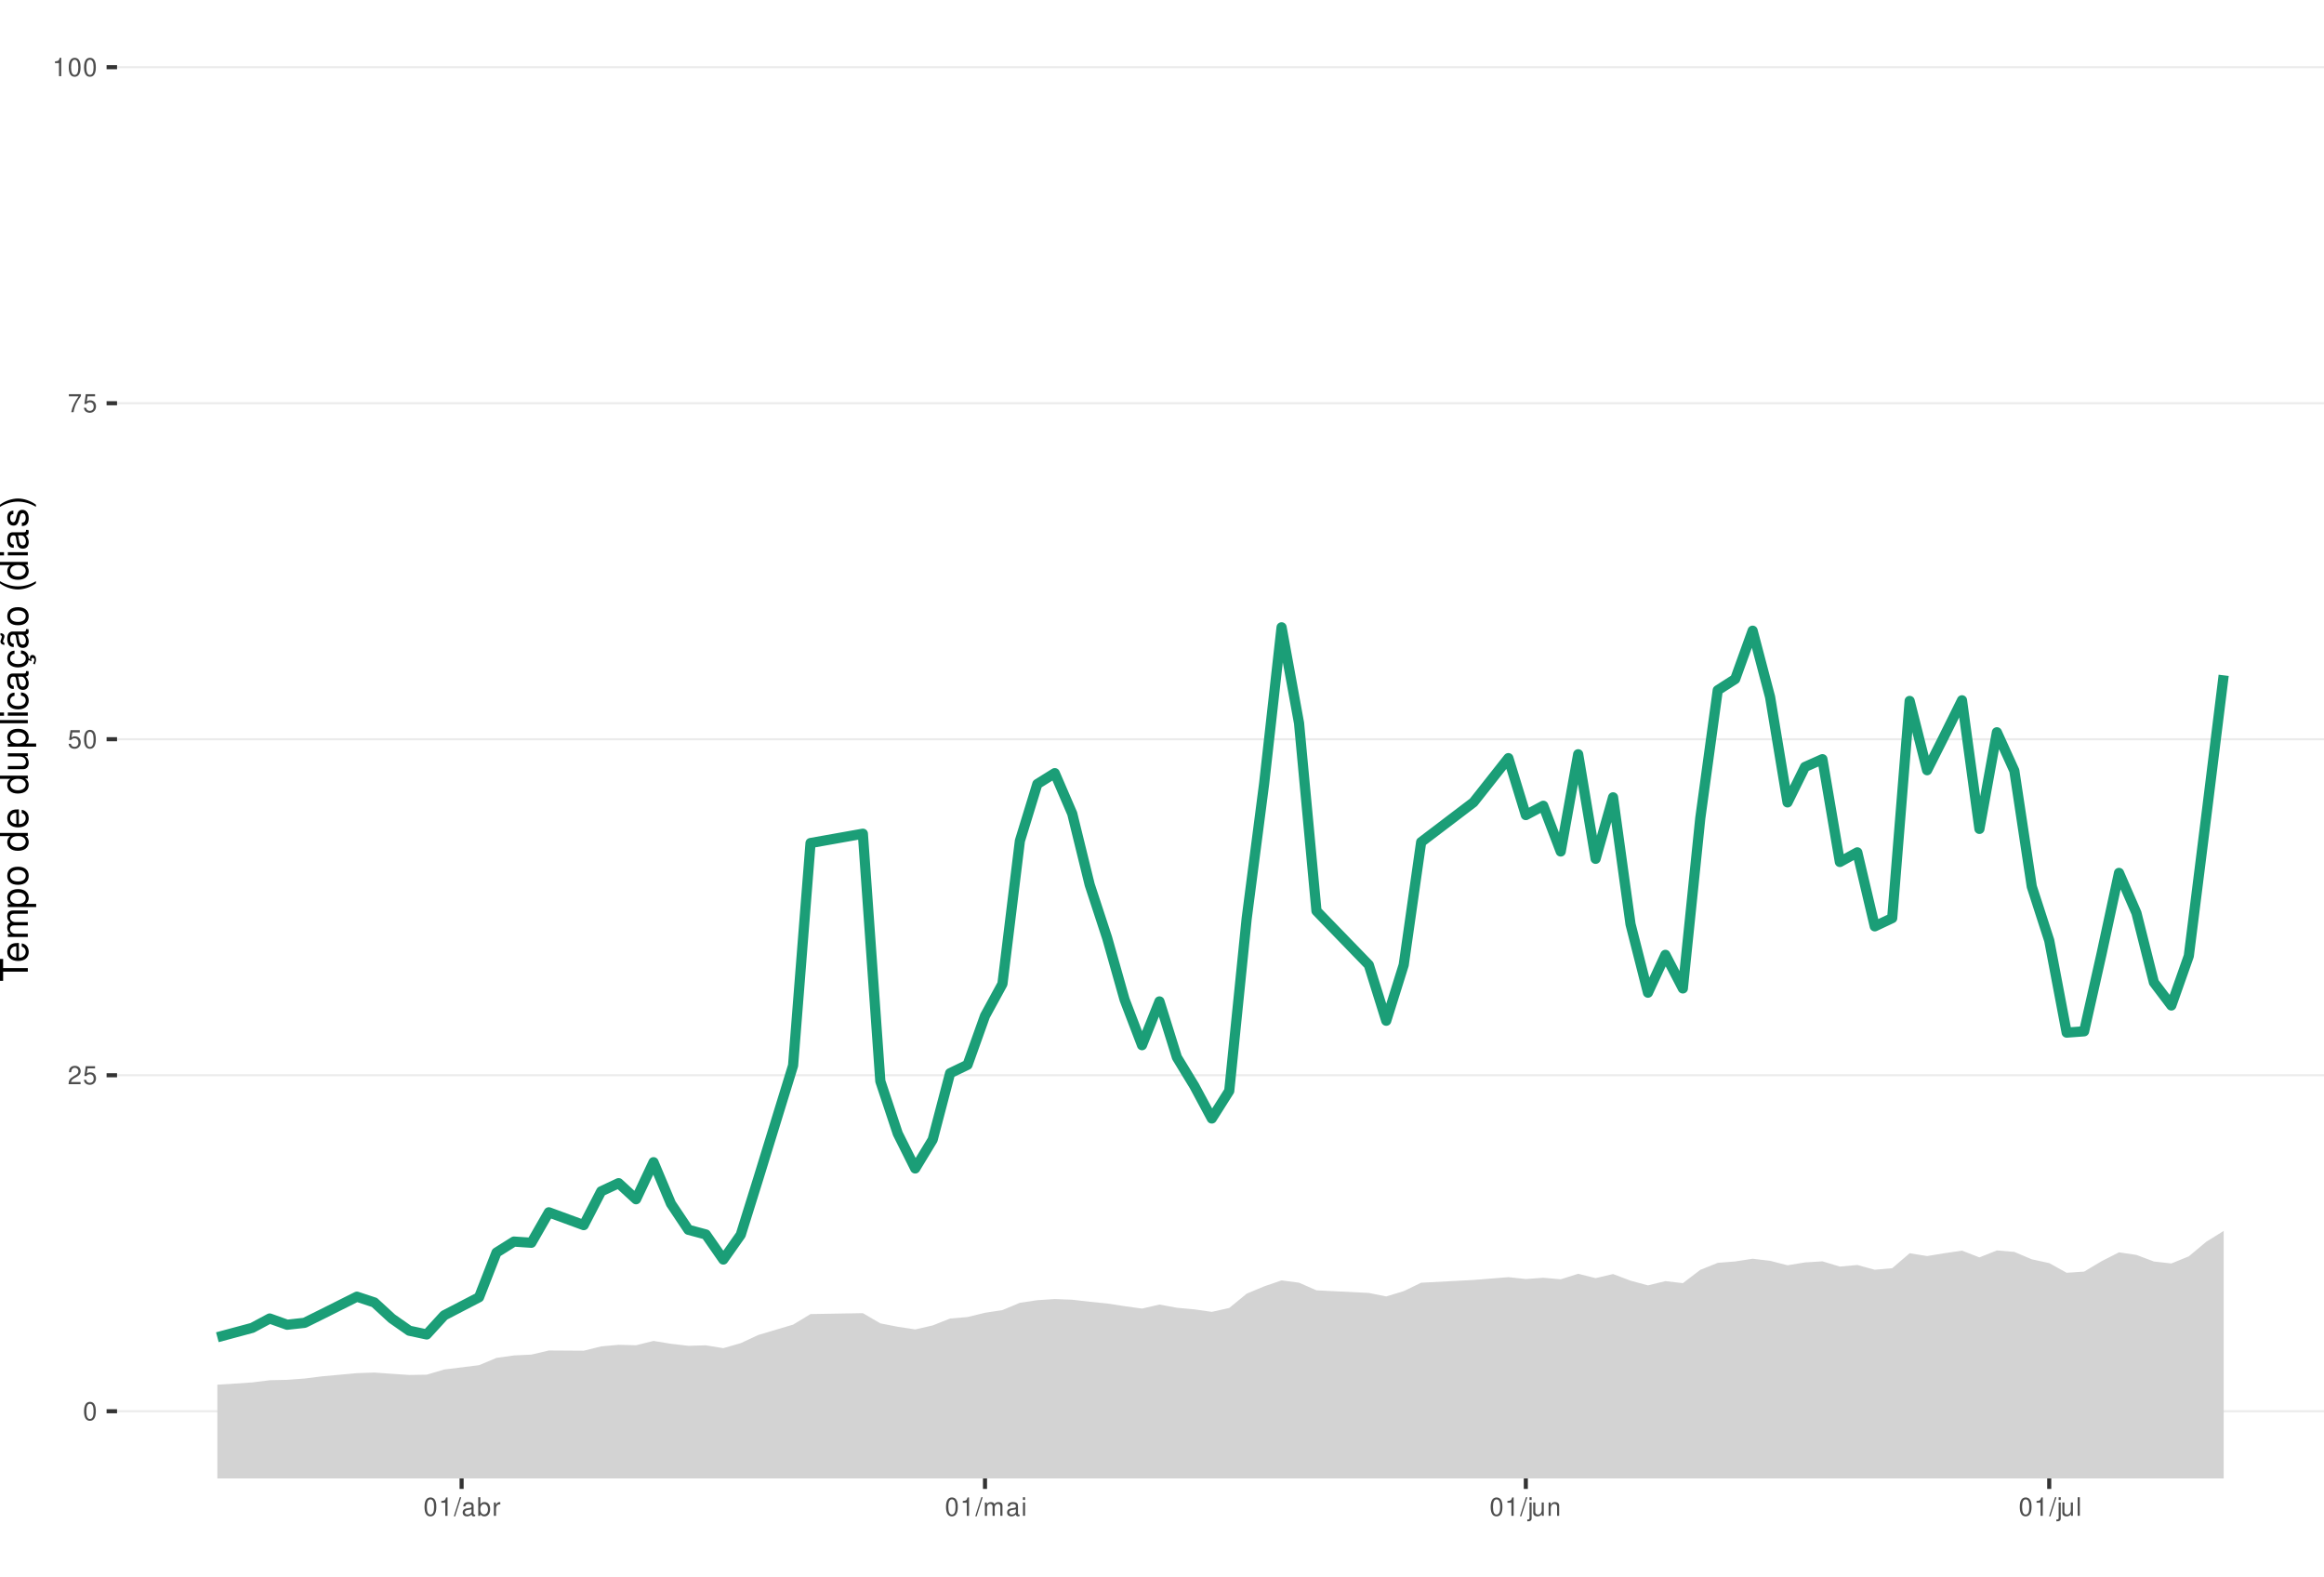
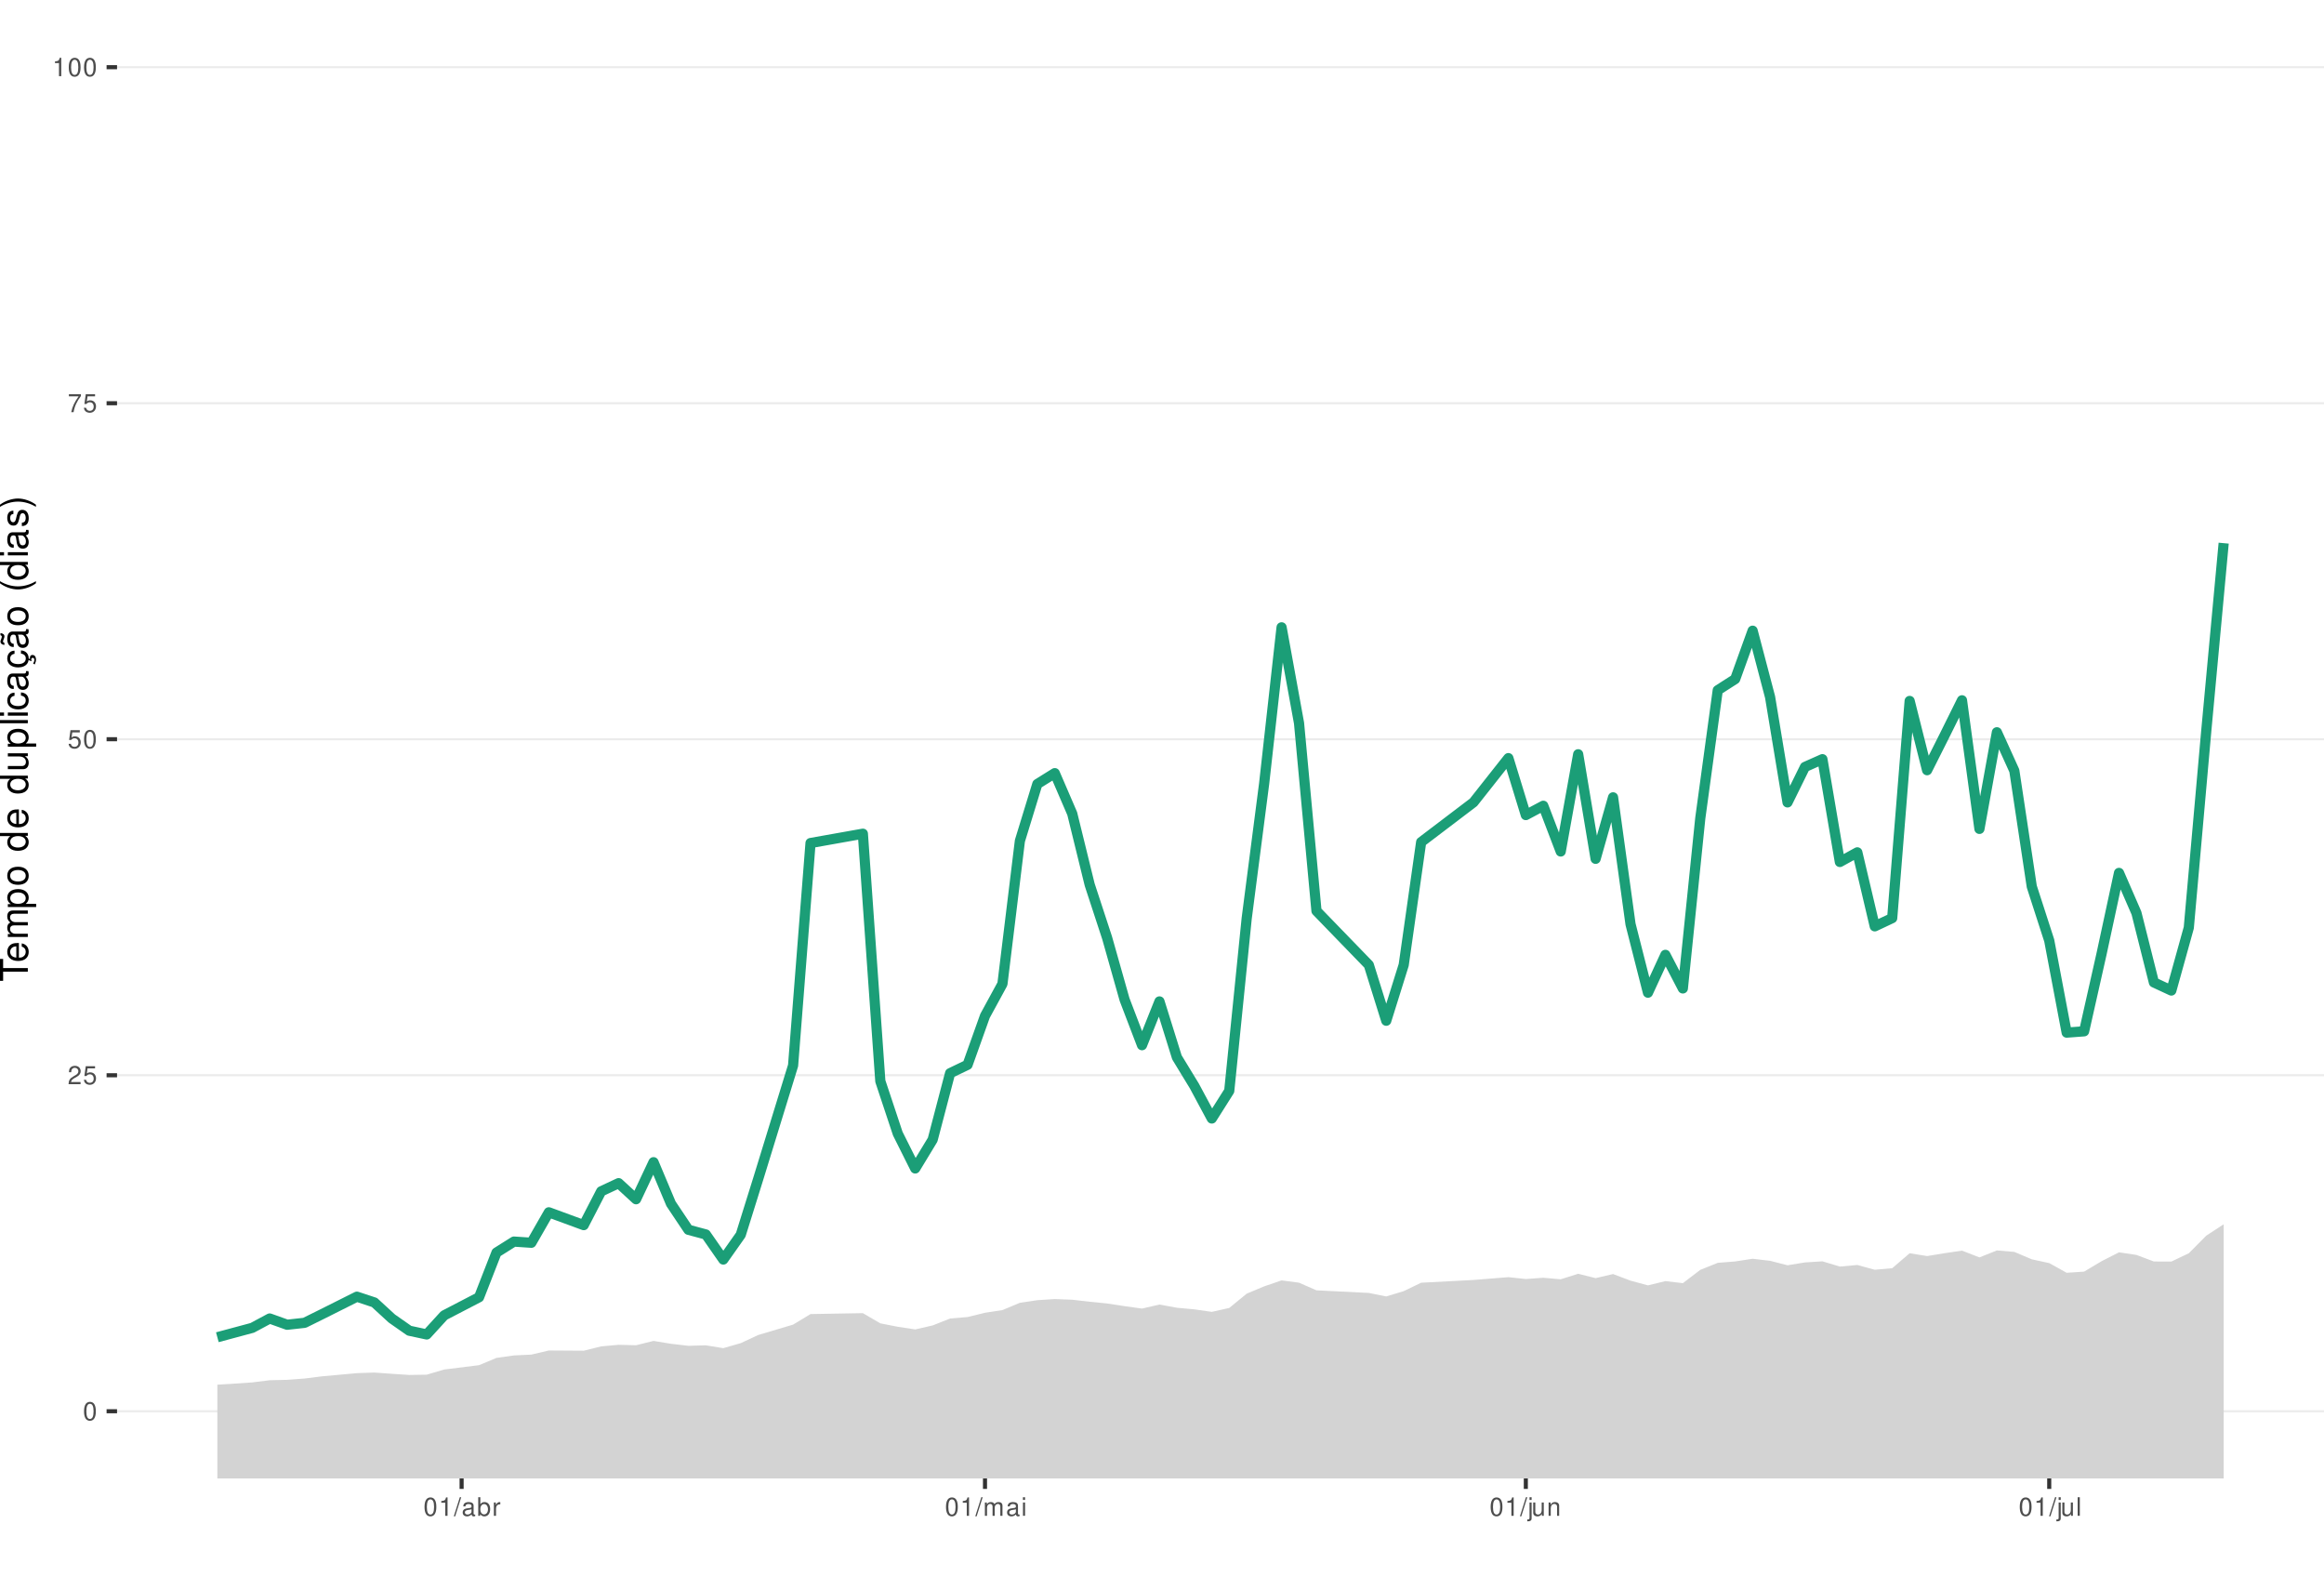
<svg xmlns="http://www.w3.org/2000/svg" xmlns:xlink="http://www.w3.org/1999/xlink" width="609pt" height="413pt" viewBox="0 0 609 413" version="1.1">
  <defs>
    <g>
      <symbol overflow="visible" id="glyph0-0">
        <path style="stroke:none;" d="" />
      </symbol>
      <symbol overflow="visible" id="glyph0-1">
        <path style="stroke:none;" d="M 1.828 -4.812 C 1.391 -4.812 0.984 -4.609 0.75 -4.281 C 0.438 -3.859 0.281 -3.219 0.281 -2.328 C 0.281 -0.703 0.812 0.156 1.828 0.156 C 2.828 0.156 3.375 -0.703 3.375 -2.297 C 3.375 -3.219 3.234 -3.844 2.922 -4.281 C 2.672 -4.625 2.281 -4.812 1.828 -4.812 Z M 1.828 -4.297 C 2.469 -4.297 2.781 -3.641 2.781 -2.344 C 2.781 -0.969 2.469 -0.328 1.812 -0.328 C 1.203 -0.328 0.891 -1 0.891 -2.328 C 0.891 -3.641 1.203 -4.297 1.828 -4.297 Z M 1.828 -4.297 " />
      </symbol>
      <symbol overflow="visible" id="glyph0-2">
        <path style="stroke:none;" d="M 3.375 -0.578 L 0.891 -0.578 C 0.938 -0.984 1.156 -1.234 1.734 -1.578 L 2.406 -1.953 C 3.062 -2.328 3.406 -2.812 3.406 -3.406 C 3.406 -3.812 3.234 -4.188 2.969 -4.438 C 2.688 -4.688 2.344 -4.812 1.891 -4.812 C 1.297 -4.812 0.844 -4.594 0.578 -4.188 C 0.422 -3.938 0.344 -3.641 0.328 -3.141 L 0.922 -3.141 C 0.938 -3.469 0.984 -3.672 1.062 -3.828 C 1.219 -4.125 1.516 -4.297 1.875 -4.297 C 2.406 -4.297 2.797 -3.906 2.797 -3.391 C 2.797 -3.016 2.578 -2.672 2.156 -2.438 L 1.547 -2.078 C 0.562 -1.516 0.281 -1.062 0.219 0 L 3.375 0 Z M 3.375 -0.578 " />
      </symbol>
      <symbol overflow="visible" id="glyph0-3">
        <path style="stroke:none;" d="M 3.172 -4.719 L 0.734 -4.719 L 0.375 -2.156 L 0.922 -2.156 C 1.188 -2.469 1.422 -2.594 1.797 -2.594 C 2.422 -2.594 2.812 -2.156 2.812 -1.453 C 2.812 -0.781 2.422 -0.359 1.781 -0.359 C 1.266 -0.359 0.953 -0.625 0.812 -1.156 L 0.234 -1.156 C 0.312 -0.766 0.375 -0.578 0.516 -0.406 C 0.781 -0.047 1.266 0.156 1.797 0.156 C 2.75 0.156 3.422 -0.547 3.422 -1.531 C 3.422 -2.469 2.797 -3.109 1.891 -3.109 C 1.562 -3.109 1.297 -3.016 1.016 -2.828 L 1.203 -4.141 L 3.172 -4.141 Z M 3.172 -4.719 " />
      </symbol>
      <symbol overflow="visible" id="glyph0-4">
        <path style="stroke:none;" d="M 3.469 -4.719 L 0.312 -4.719 L 0.312 -4.141 L 2.859 -4.141 C 1.734 -2.531 1.266 -1.547 0.922 0 L 1.547 0 C 1.797 -1.516 2.391 -2.812 3.469 -4.234 Z M 3.469 -4.719 " />
      </symbol>
      <symbol overflow="visible" id="glyph0-5">
        <path style="stroke:none;" d="M 1.719 -3.422 L 1.719 0 L 2.312 0 L 2.312 -4.812 L 1.922 -4.812 C 1.719 -4.078 1.578 -3.969 0.672 -3.859 L 0.672 -3.422 Z M 1.719 -3.422 " />
      </symbol>
      <symbol overflow="visible" id="glyph0-6">
        <path style="stroke:none;" d="M 1.531 -4.859 L -0.047 0.141 L 0.312 0.141 L 1.891 -4.859 Z M 1.531 -4.859 " />
      </symbol>
      <symbol overflow="visible" id="glyph0-7">
        <path style="stroke:none;" d="M 3.562 -0.328 C 3.5 -0.312 3.469 -0.312 3.438 -0.312 C 3.25 -0.312 3.141 -0.406 3.141 -0.578 L 3.141 -2.641 C 3.141 -3.25 2.688 -3.594 1.828 -3.594 C 1.312 -3.594 0.906 -3.438 0.672 -3.188 C 0.516 -3 0.453 -2.797 0.438 -2.453 L 0.984 -2.453 C 1.031 -2.875 1.297 -3.078 1.812 -3.078 C 2.312 -3.078 2.594 -2.891 2.594 -2.562 L 2.594 -2.406 C 2.578 -2.172 2.469 -2.078 2.016 -2.031 C 1.219 -1.922 1.109 -1.891 0.891 -1.812 C 0.484 -1.641 0.281 -1.328 0.281 -0.875 C 0.281 -0.25 0.719 0.156 1.422 0.156 C 1.859 0.156 2.219 0 2.609 -0.359 C 2.656 0 2.828 0.156 3.188 0.156 C 3.297 0.156 3.375 0.141 3.562 0.094 Z M 2.594 -1.094 C 2.594 -0.906 2.531 -0.797 2.375 -0.641 C 2.141 -0.438 1.875 -0.328 1.547 -0.328 C 1.109 -0.328 0.859 -0.547 0.859 -0.891 C 0.859 -1.266 1.094 -1.438 1.703 -1.531 C 2.297 -1.609 2.406 -1.641 2.594 -1.719 Z M 2.594 -1.094 " />
      </symbol>
      <symbol overflow="visible" id="glyph0-8">
        <path style="stroke:none;" d="M 0.359 -4.859 L 0.359 0 L 0.859 0 L 0.859 -0.453 C 1.125 -0.047 1.484 0.156 1.969 0.156 C 2.875 0.156 3.484 -0.594 3.484 -1.75 C 3.484 -2.891 2.922 -3.594 1.984 -3.594 C 1.516 -3.594 1.172 -3.406 0.906 -3.016 L 0.906 -4.859 Z M 1.891 -3.062 C 2.5 -3.062 2.906 -2.531 2.906 -1.703 C 2.906 -0.906 2.484 -0.359 1.891 -0.359 C 1.297 -0.359 0.906 -0.906 0.906 -1.719 C 0.906 -2.531 1.297 -3.062 1.891 -3.062 Z M 1.891 -3.062 " />
      </symbol>
      <symbol overflow="visible" id="glyph0-9">
        <path style="stroke:none;" d="M 0.453 -3.484 L 0.453 0 L 1.016 0 L 1.016 -1.812 C 1.031 -2.656 1.375 -3.016 2.141 -3 L 2.141 -3.562 C 2.047 -3.578 1.984 -3.594 1.922 -3.594 C 1.562 -3.594 1.297 -3.375 0.969 -2.859 L 0.969 -3.484 Z M 0.453 -3.484 " />
      </symbol>
      <symbol overflow="visible" id="glyph0-10">
        <path style="stroke:none;" d="M 0.469 -3.484 L 0.469 0 L 1.031 0 L 1.031 -2.188 C 1.031 -2.703 1.391 -3.109 1.844 -3.109 C 2.25 -3.109 2.484 -2.844 2.484 -2.406 L 2.484 0 L 3.047 0 L 3.047 -2.188 C 3.047 -2.703 3.422 -3.109 3.875 -3.109 C 4.266 -3.109 4.516 -2.844 4.516 -2.406 L 4.516 0 L 5.078 0 L 5.078 -2.609 C 5.078 -3.234 4.719 -3.594 4.062 -3.594 C 3.594 -3.594 3.312 -3.453 2.984 -3.062 C 2.781 -3.422 2.5 -3.594 2.047 -3.594 C 1.578 -3.594 1.266 -3.422 0.984 -3 L 0.984 -3.484 Z M 0.469 -3.484 " />
      </symbol>
      <symbol overflow="visible" id="glyph0-11">
        <path style="stroke:none;" d="M 1 -3.484 L 0.453 -3.484 L 0.453 0 L 1 0 Z M 1 -4.859 L 0.438 -4.859 L 0.438 -4.156 L 1 -4.156 Z M 1 -4.859 " />
      </symbol>
      <symbol overflow="visible" id="glyph0-12">
        <path style="stroke:none;" d="M 0.469 -3.484 L 0.469 0.5 C 0.469 0.859 0.359 0.969 0.016 0.969 C -0.031 0.969 -0.047 0.969 -0.125 0.953 L -0.125 1.438 C -0.047 1.438 -0.016 1.453 0.062 1.453 C 0.688 1.453 1.016 1.203 1.016 0.719 L 1.016 -3.484 Z M 1.016 -4.859 L 0.469 -4.859 L 0.469 -4.156 L 1.016 -4.156 Z M 1.016 -4.859 " />
      </symbol>
      <symbol overflow="visible" id="glyph0-13">
        <path style="stroke:none;" d="M 3.203 0 L 3.203 -3.484 L 2.656 -3.484 L 2.656 -1.516 C 2.656 -0.797 2.281 -0.328 1.703 -0.328 C 1.266 -0.328 0.984 -0.594 0.984 -1.016 L 0.984 -3.484 L 0.438 -3.484 L 0.438 -0.797 C 0.438 -0.219 0.859 0.156 1.547 0.156 C 2.062 0.156 2.391 -0.031 2.703 -0.484 L 2.703 0 Z M 3.203 0 " />
      </symbol>
      <symbol overflow="visible" id="glyph0-14">
        <path style="stroke:none;" d="M 0.469 -3.484 L 0.469 0 L 1.031 0 L 1.031 -1.922 C 1.031 -2.641 1.391 -3.109 1.969 -3.109 C 2.406 -3.109 2.688 -2.828 2.688 -2.422 L 2.688 0 L 3.234 0 L 3.234 -2.641 C 3.234 -3.219 2.812 -3.594 2.141 -3.594 C 1.625 -3.594 1.281 -3.391 0.984 -2.906 L 0.984 -3.484 Z M 0.469 -3.484 " />
      </symbol>
      <symbol overflow="visible" id="glyph0-15">
        <path style="stroke:none;" d="M 1.016 -4.859 L 0.453 -4.859 L 0.453 0 L 1.016 0 Z M 1.016 -4.859 " />
      </symbol>
      <symbol overflow="visible" id="glyph1-0">
        <path style="stroke:none;" d="" />
      </symbol>
      <symbol overflow="visible" id="glyph1-1">
        <path style="stroke:none;" d="M -6.469 -3.547 L -6.469 -5.938 L -7.297 -5.938 L -7.297 -0.203 L -6.469 -0.203 L -6.469 -2.609 L 0 -2.609 L 0 -3.547 Z M -6.469 -3.547 " />
      </symbol>
      <symbol overflow="visible" id="glyph1-2">
        <path style="stroke:none;" d="M -2.344 -5.125 C -3.141 -5.125 -3.625 -5.062 -4.016 -4.922 C -4.875 -4.578 -5.391 -3.781 -5.391 -2.797 C -5.391 -1.344 -4.281 -0.406 -2.547 -0.406 C -0.812 -0.406 0.234 -1.297 0.234 -2.781 C 0.234 -3.984 -0.453 -4.812 -1.594 -5.016 L -1.594 -4.188 C -0.906 -3.953 -0.547 -3.484 -0.547 -2.812 C -0.547 -2.281 -0.781 -1.828 -1.219 -1.547 C -1.516 -1.344 -1.812 -1.281 -2.344 -1.266 Z M -3.016 -1.297 C -3.984 -1.359 -4.625 -1.953 -4.625 -2.797 C -4.625 -3.641 -3.953 -4.234 -3.016 -4.234 Z M -3.016 -1.297 " />
      </symbol>
      <symbol overflow="visible" id="glyph1-3">
        <path style="stroke:none;" d="M -5.234 -0.703 L 0 -0.703 L 0 -1.547 L -3.297 -1.547 C -4.047 -1.547 -4.656 -2.094 -4.656 -2.766 C -4.656 -3.391 -4.281 -3.734 -3.609 -3.734 L 0 -3.734 L 0 -4.578 L -3.297 -4.578 C -4.047 -4.578 -4.656 -5.125 -4.656 -5.812 C -4.656 -6.422 -4.266 -6.781 -3.609 -6.781 L 0 -6.781 L 0 -7.625 L -3.938 -7.625 C -4.875 -7.625 -5.391 -7.078 -5.391 -6.094 C -5.391 -5.406 -5.188 -4.984 -4.594 -4.484 C -5.156 -4.188 -5.391 -3.766 -5.391 -3.078 C -5.391 -2.375 -5.125 -1.906 -4.5 -1.469 L -5.234 -1.469 Z M -5.234 -0.703 " />
      </symbol>
      <symbol overflow="visible" id="glyph1-4">
        <path style="stroke:none;" d="M 2.188 -0.547 L 2.188 -1.375 L -0.547 -1.375 C -0.016 -1.812 0.234 -2.312 0.234 -2.984 C 0.234 -4.344 -0.859 -5.234 -2.531 -5.234 C -4.297 -5.234 -5.391 -4.375 -5.391 -2.984 C -5.391 -2.266 -5.062 -1.703 -4.453 -1.312 L -5.234 -1.312 L -5.234 -0.547 Z M -4.609 -2.844 C -4.609 -3.766 -3.797 -4.359 -2.547 -4.359 C -1.359 -4.359 -0.547 -3.75 -0.547 -2.844 C -0.547 -1.953 -1.344 -1.375 -2.578 -1.375 C -3.812 -1.375 -4.609 -1.953 -4.609 -2.844 Z M -4.609 -2.844 " />
      </symbol>
      <symbol overflow="visible" id="glyph1-5">
        <path style="stroke:none;" d="M -5.391 -2.719 C -5.391 -1.234 -4.344 -0.359 -2.578 -0.359 C -0.812 -0.359 0.234 -1.234 0.234 -2.734 C 0.234 -4.203 -0.812 -5.094 -2.547 -5.094 C -4.359 -5.094 -5.391 -4.234 -5.391 -2.719 Z M -4.625 -2.734 C -4.625 -3.672 -3.844 -4.234 -2.547 -4.234 C -1.312 -4.234 -0.547 -3.656 -0.547 -2.734 C -0.547 -1.797 -1.312 -1.234 -2.578 -1.234 C -3.844 -1.234 -4.625 -1.797 -4.625 -2.734 Z M -4.625 -2.734 " />
      </symbol>
      <symbol overflow="visible" id="glyph1-6">
        <path style="stroke:none;" d="" />
      </symbol>
      <symbol overflow="visible" id="glyph1-7">
        <path style="stroke:none;" d="M -7.297 -4.953 L -7.297 -4.125 L -4.578 -4.125 C -5.109 -3.766 -5.391 -3.203 -5.391 -2.516 C -5.391 -1.156 -4.297 -0.266 -2.625 -0.266 C -0.859 -0.266 0.234 -1.125 0.234 -2.547 C 0.234 -3.266 -0.047 -3.766 -0.688 -4.203 L 0 -4.203 L 0 -4.953 Z M -4.609 -2.656 C -4.609 -3.547 -3.812 -4.125 -2.562 -4.125 C -1.344 -4.125 -0.547 -3.547 -0.547 -2.656 C -0.547 -1.734 -1.359 -1.125 -2.578 -1.125 C -3.797 -1.125 -4.609 -1.734 -4.609 -2.656 Z M -4.609 -2.656 " />
      </symbol>
      <symbol overflow="visible" id="glyph1-8">
        <path style="stroke:none;" d="M 0 -4.812 L -5.234 -4.812 L -5.234 -3.984 L -2.266 -3.984 C -1.203 -3.984 -0.5 -3.438 -0.5 -2.562 C -0.5 -1.906 -0.906 -1.484 -1.531 -1.484 L -5.234 -1.484 L -5.234 -0.656 L -1.203 -0.656 C -0.328 -0.656 0.234 -1.297 0.234 -2.312 C 0.234 -3.094 -0.047 -3.578 -0.734 -4.062 L 0 -4.062 Z M 0 -4.812 " />
      </symbol>
      <symbol overflow="visible" id="glyph1-9">
        <path style="stroke:none;" d="M -7.297 -1.516 L -7.297 -0.688 L 0 -0.688 L 0 -1.516 Z M -7.297 -1.516 " />
      </symbol>
      <symbol overflow="visible" id="glyph1-10">
        <path style="stroke:none;" d="M -5.234 -1.5 L -5.234 -0.672 L 0 -0.672 L 0 -1.5 Z M -7.297 -1.5 L -7.297 -0.656 L -6.234 -0.656 L -6.234 -1.5 Z M -7.297 -1.5 " />
      </symbol>
      <symbol overflow="visible" id="glyph1-11">
        <path style="stroke:none;" d="M -3.484 -4.703 C -3.984 -4.672 -4.312 -4.562 -4.609 -4.359 C -5.094 -4 -5.391 -3.375 -5.391 -2.641 C -5.391 -1.219 -4.266 -0.312 -2.531 -0.312 C -0.844 -0.312 0.234 -1.203 0.234 -2.625 C 0.234 -3.875 -0.516 -4.672 -1.797 -4.766 L -1.797 -3.938 C -0.953 -3.797 -0.547 -3.359 -0.547 -2.656 C -0.547 -1.734 -1.297 -1.188 -2.531 -1.188 C -3.844 -1.188 -4.625 -1.719 -4.625 -2.625 C -4.625 -3.328 -4.203 -3.766 -3.484 -3.875 Z M -3.484 -4.703 " />
      </symbol>
      <symbol overflow="visible" id="glyph1-12">
        <path style="stroke:none;" d="M -0.484 -5.344 C -0.469 -5.266 -0.469 -5.219 -0.469 -5.172 C -0.469 -4.875 -0.625 -4.719 -0.875 -4.719 L -3.953 -4.719 C -4.891 -4.719 -5.391 -4.047 -5.391 -2.75 C -5.391 -1.984 -5.172 -1.375 -4.781 -1.016 C -4.516 -0.766 -4.203 -0.672 -3.688 -0.656 L -3.688 -1.484 C -4.328 -1.562 -4.625 -1.938 -4.625 -2.719 C -4.625 -3.484 -4.344 -3.891 -3.844 -3.891 L -3.625 -3.891 C -3.266 -3.875 -3.125 -3.703 -3.047 -3.016 C -2.891 -1.844 -2.844 -1.656 -2.719 -1.344 C -2.453 -0.734 -2 -0.422 -1.312 -0.422 C -0.375 -0.422 0.234 -1.078 0.234 -2.141 C 0.234 -2.797 0 -3.328 -0.547 -3.922 C 0 -3.984 0.234 -4.234 0.234 -4.781 C 0.234 -4.953 0.203 -5.062 0.141 -5.344 Z M -1.656 -3.891 C -1.375 -3.891 -1.203 -3.812 -0.969 -3.562 C -0.656 -3.219 -0.5 -2.812 -0.5 -2.312 C -0.5 -1.672 -0.812 -1.297 -1.344 -1.297 C -1.891 -1.297 -2.172 -1.656 -2.297 -2.547 C -2.422 -3.438 -2.453 -3.609 -2.594 -3.891 Z M -1.656 -3.891 " />
      </symbol>
      <symbol overflow="visible" id="glyph1-13">
        <path style="stroke:none;" d="M 0.234 -2.641 C 0.234 -3.875 -0.547 -4.703 -1.797 -4.766 L -1.797 -3.938 C -0.953 -3.797 -0.531 -3.359 -0.531 -2.656 C -0.531 -1.734 -1.281 -1.188 -2.516 -1.188 C -3.844 -1.188 -4.625 -1.719 -4.625 -2.625 C -4.625 -3.328 -4.203 -3.766 -3.484 -3.875 L -3.484 -4.703 C -3.984 -4.672 -4.312 -4.562 -4.609 -4.359 C -5.094 -4 -5.391 -3.375 -5.391 -2.641 C -5.391 -1.219 -4.266 -0.312 -2.531 -0.312 C -1.469 -0.312 -0.625 -0.672 -0.156 -1.312 C 0.047 -1.594 0.125 -1.812 0.203 -2.25 L 0.922 -1.938 L 0.984 -2.062 C 0.938 -2.188 0.906 -2.25 0.906 -2.375 C 0.906 -2.656 1.047 -2.828 1.281 -2.828 C 1.547 -2.828 1.734 -2.594 1.734 -2.297 C 1.734 -2.031 1.672 -1.844 1.438 -1.406 L 1.406 -1.312 L 1.812 -1.094 C 2.078 -1.75 2.141 -1.953 2.141 -2.344 C 2.141 -3.109 1.781 -3.578 1.203 -3.578 C 0.781 -3.578 0.547 -3.297 0.547 -2.797 C 0.547 -2.703 0.547 -2.641 0.562 -2.516 Z M 0.234 -2.641 " />
      </symbol>
      <symbol overflow="visible" id="glyph1-14">
        <path style="stroke:none;" d="M -0.484 -5.344 C -0.469 -5.266 -0.469 -5.219 -0.469 -5.172 C -0.469 -4.875 -0.625 -4.719 -0.875 -4.719 L -3.953 -4.719 C -4.891 -4.719 -5.391 -4.047 -5.391 -2.75 C -5.391 -1.984 -5.172 -1.375 -4.781 -1.016 C -4.516 -0.766 -4.203 -0.672 -3.688 -0.656 L -3.688 -1.484 C -4.328 -1.562 -4.625 -1.938 -4.625 -2.719 C -4.625 -3.484 -4.344 -3.891 -3.844 -3.891 L -3.625 -3.891 C -3.266 -3.875 -3.125 -3.703 -3.047 -3.016 C -2.891 -1.844 -2.844 -1.656 -2.719 -1.344 C -2.453 -0.734 -2 -0.422 -1.312 -0.422 C -0.375 -0.422 0.234 -1.078 0.234 -2.141 C 0.234 -2.797 0 -3.328 -0.547 -3.922 C 0 -3.984 0.234 -4.234 0.234 -4.781 C 0.234 -4.953 0.203 -5.062 0.141 -5.344 Z M -1.656 -3.891 C -1.375 -3.891 -1.203 -3.812 -0.969 -3.562 C -0.656 -3.219 -0.5 -2.812 -0.5 -2.312 C -0.5 -1.672 -0.812 -1.297 -1.344 -1.297 C -1.891 -1.297 -2.172 -1.656 -2.297 -2.547 C -2.422 -3.438 -2.453 -3.609 -2.594 -3.891 Z M -7.172 -3.75 C -6.922 -3.672 -6.812 -3.547 -6.812 -3.375 C -6.812 -3.25 -6.875 -2.984 -6.984 -2.734 C -7.156 -2.312 -7.172 -2.25 -7.172 -2.047 C -7.172 -1.594 -6.797 -1.297 -6.141 -1.188 L -6.141 -1.766 C -6.375 -1.812 -6.5 -1.938 -6.5 -2.094 C -6.5 -2.203 -6.469 -2.344 -6.375 -2.578 C -6.156 -3.156 -6.125 -3.234 -6.125 -3.438 C -6.125 -3.922 -6.484 -4.219 -7.172 -4.312 Z M -7.172 -3.75 " />
      </symbol>
      <symbol overflow="visible" id="glyph1-15">
        <path style="stroke:none;" d="M -7.297 -2.359 C -5.984 -1.359 -4.156 -0.734 -2.594 -0.734 C -1.016 -0.734 0.812 -1.359 2.125 -2.359 L 2.125 -2.906 C 0.688 -2.031 -0.984 -1.547 -2.594 -1.547 C -4.188 -1.547 -5.875 -2.031 -7.297 -2.906 Z M -7.297 -2.359 " />
      </symbol>
      <symbol overflow="visible" id="glyph1-16">
        <path style="stroke:none;" d="M -3.781 -4.375 C -4.812 -4.375 -5.391 -3.688 -5.391 -2.484 C -5.391 -1.266 -4.766 -0.469 -3.797 -0.469 C -2.969 -0.469 -2.578 -0.891 -2.281 -2.125 L -2.094 -2.906 C -1.953 -3.484 -1.734 -3.719 -1.375 -3.719 C -0.875 -3.719 -0.547 -3.234 -0.547 -2.5 C -0.547 -2.047 -0.672 -1.672 -0.891 -1.453 C -1.047 -1.328 -1.188 -1.266 -1.562 -1.219 L -1.562 -0.344 C -0.344 -0.375 0.234 -1.062 0.234 -2.438 C 0.234 -3.75 -0.422 -4.594 -1.438 -4.594 C -2.203 -4.594 -2.641 -4.156 -2.891 -3.109 L -3.078 -2.312 C -3.234 -1.625 -3.453 -1.344 -3.828 -1.344 C -4.312 -1.344 -4.625 -1.766 -4.625 -2.453 C -4.625 -3.125 -4.328 -3.484 -3.781 -3.5 Z M -3.781 -4.375 " />
      </symbol>
      <symbol overflow="visible" id="glyph1-17">
        <path style="stroke:none;" d="M 2.125 -0.938 C 0.812 -1.938 -1.016 -2.562 -2.578 -2.562 C -4.156 -2.562 -5.984 -1.938 -7.297 -0.938 L -7.297 -0.375 C -5.859 -1.266 -4.188 -1.75 -2.578 -1.75 C -0.984 -1.75 0.703 -1.266 2.125 -0.375 Z M 2.125 -0.938 " />
      </symbol>
    </g>
    <clipPath id="clip1">
      <path d="M 30.672 0 L 609 0 L 609 387.328 L 30.672 387.328 Z M 30.672 0 " />
    </clipPath>
    <clipPath id="clip2">
      <path d="M 30.672 369 L 609 369 L 609 370 L 30.672 370 Z M 30.672 369 " />
    </clipPath>
    <clipPath id="clip3">
      <path d="M 30.672 281 L 609 281 L 609 282 L 30.672 282 Z M 30.672 281 " />
    </clipPath>
    <clipPath id="clip4">
      <path d="M 30.672 193 L 609 193 L 609 194 L 30.672 194 Z M 30.672 193 " />
    </clipPath>
    <clipPath id="clip5">
      <path d="M 30.672 105 L 609 105 L 609 106 L 30.672 106 Z M 30.672 105 " />
    </clipPath>
    <clipPath id="clip6">
      <path d="M 30.672 17 L 609 17 L 609 18 L 30.672 18 Z M 30.672 17 " />
    </clipPath>
    <clipPath id="clip7">
-       <path d="M 56 322 L 583 322 L 583 387.328 L 56 387.328 Z M 56 322 " />
+       <path d="M 56 320 L 583 320 L 583 387.328 L 56 387.328 Z M 56 320 " />
    </clipPath>
  </defs>
  <g id="surface66">
    <rect x="0" y="0" width="609" height="413" style="fill:rgb(100%,100%,100%);fill-opacity:1;stroke:none;" />
    <rect x="0" y="0" width="609" height="413" style="fill:rgb(100%,100%,100%);fill-opacity:1;stroke:none;" />
    <path style="fill:none;stroke-width:1.067;stroke-linecap:round;stroke-linejoin:round;stroke:rgb(100%,100%,100%);stroke-opacity:1;stroke-miterlimit:10;" d="M 0 413 L 609 413 L 609 0 L 0 0 Z M 0 413 " />
    <g clip-path="url(#clip1)" clip-rule="nonzero">
      <path style=" stroke:none;fill-rule:nonzero;fill:rgb(100%,100%,100%);fill-opacity:1;" d="M 30.672 387.328 L 609 387.328 L 609 0 L 30.672 0 Z M 30.672 387.328 " />
    </g>
    <g clip-path="url(#clip2)" clip-rule="nonzero">
      <path style="fill:none;stroke-width:0.533;stroke-linecap:butt;stroke-linejoin:round;stroke:rgb(92.157%,92.157%,92.157%);stroke-opacity:1;stroke-miterlimit:10;" d="M 30.672 369.723 L 609 369.723 " />
    </g>
    <g clip-path="url(#clip3)" clip-rule="nonzero">
      <path style="fill:none;stroke-width:0.533;stroke-linecap:butt;stroke-linejoin:round;stroke:rgb(92.157%,92.157%,92.157%);stroke-opacity:1;stroke-miterlimit:10;" d="M 30.672 281.695 L 609 281.695 " />
    </g>
    <g clip-path="url(#clip4)" clip-rule="nonzero">
      <path style="fill:none;stroke-width:0.533;stroke-linecap:butt;stroke-linejoin:round;stroke:rgb(92.157%,92.157%,92.157%);stroke-opacity:1;stroke-miterlimit:10;" d="M 30.672 193.664 L 609 193.664 " />
    </g>
    <g clip-path="url(#clip5)" clip-rule="nonzero">
      <path style="fill:none;stroke-width:0.533;stroke-linecap:butt;stroke-linejoin:round;stroke:rgb(92.157%,92.157%,92.157%);stroke-opacity:1;stroke-miterlimit:10;" d="M 30.672 105.637 L 609 105.637 " />
    </g>
    <g clip-path="url(#clip6)" clip-rule="nonzero">
      <path style="fill:none;stroke-width:0.533;stroke-linecap:butt;stroke-linejoin:round;stroke:rgb(92.157%,92.157%,92.157%);stroke-opacity:1;stroke-miterlimit:10;" d="M 30.672 17.605 L 609 17.605 " />
    </g>
    <g clip-path="url(#clip7)" clip-rule="nonzero">
-       <path style=" stroke:none;fill-rule:nonzero;fill:rgb(82.745%,82.745%,82.745%);fill-opacity:1;" d="M 56.957 395.676 L 66.102 395.293 L 70.676 395.148 L 75.246 401.012 L 79.816 404.043 L 84.391 403.414 L 93.531 400.223 L 98.105 405.797 L 100.047 413 L 130.094 413 L 130.105 412.941 L 134.68 412.934 L 134.793 413 L 141.754 413 L 143.824 410.945 L 147.934 413 L 155.793 413 L 157.539 411.449 L 162.109 411.668 L 163.562 413 L 170.324 413 L 171.254 412.27 L 171.652 413 L 209.391 413 L 212.398 408.473 L 226.113 408.707 L 227.996 413 L 582.711 413 L 582.711 322.477 L 578.141 325.32 L 573.57 329.141 L 568.996 331.004 L 564.426 330.488 L 559.852 328.77 L 555.281 328.086 L 550.711 330.414 L 546.137 333.141 L 541.566 333.445 L 536.996 330.91 L 532.422 329.914 L 527.852 327.977 L 523.281 327.59 L 518.707 329.414 L 514.137 327.641 L 509.562 328.316 L 504.992 329.066 L 500.422 328.328 L 495.848 332.246 L 491.277 332.652 L 486.707 331.402 L 482.133 331.82 L 477.562 330.445 L 472.988 330.734 L 468.418 331.48 L 463.848 330.309 L 459.273 329.77 L 454.703 330.477 L 450.133 330.84 L 445.559 332.68 L 440.988 336.164 L 436.414 335.629 L 431.844 336.742 L 427.273 335.508 L 422.699 333.777 L 418.129 334.848 L 413.559 333.707 L 408.984 335.152 L 404.414 334.75 L 399.84 335.082 L 395.27 334.594 L 386.125 335.328 L 372.41 336.051 L 367.84 338.258 L 363.266 339.641 L 358.695 338.727 L 344.98 338.043 L 340.41 336.043 L 335.836 335.438 L 331.266 337.004 L 326.691 338.918 L 322.121 342.664 L 317.551 343.684 L 312.977 343.027 L 308.406 342.609 L 303.836 341.766 L 299.262 342.824 L 294.691 342.191 L 290.117 341.488 L 285.547 341.035 L 280.977 340.504 L 276.402 340.328 L 271.832 340.625 L 267.262 341.305 L 262.688 343.219 L 258.117 343.922 L 253.547 345.039 L 248.973 345.422 L 244.402 347.242 L 239.828 348.285 L 235.258 347.59 L 230.688 346.695 L 226.113 344.02 L 212.398 344.262 L 207.828 347.027 L 198.684 349.746 L 194.113 351.875 L 189.539 353.195 L 184.969 352.449 L 180.398 352.578 L 175.824 352.047 L 171.254 351.297 L 166.68 352.43 L 162.109 352.316 L 157.539 352.727 L 152.965 353.863 L 143.824 353.805 L 139.25 354.883 L 134.68 355.098 L 130.105 355.742 L 125.535 357.652 L 116.391 358.789 L 111.82 360.141 L 107.25 360.215 L 102.676 359.91 L 98.105 359.582 L 93.531 359.742 L 84.391 360.574 L 79.816 361.148 L 75.246 361.492 L 70.676 361.594 L 66.102 362.168 L 56.957 362.77 Z M 56.957 395.676 " />
-     </g>
-     <path style="fill:none;stroke-width:2.667;stroke-linecap:butt;stroke-linejoin:round;stroke:rgb(10.588%,61.961%,46.667%);stroke-opacity:1;stroke-miterlimit:10;" d="M 56.957 350.332 L 66.102 347.875 L 70.676 345.422 L 75.246 347.059 L 79.816 346.555 L 84.391 344.289 L 93.531 339.707 L 98.105 341.223 L 102.676 345.422 L 107.25 348.621 L 111.82 349.602 L 116.391 344.605 L 125.535 339.855 L 130.105 328.148 L 134.68 325.273 L 139.25 325.578 L 143.824 317.602 L 152.965 320.961 L 157.539 312.105 L 162.109 309.969 L 166.68 314.176 L 171.254 304.473 L 175.824 315.344 L 180.398 322.184 L 184.969 323.406 L 189.539 329.973 L 194.113 323.488 L 198.684 308.855 L 207.828 279.141 L 212.398 220.859 L 226.113 218.418 L 230.688 283.242 L 235.258 296.98 L 239.828 306.117 L 244.402 298.574 L 248.973 281.156 L 253.547 278.957 L 258.117 266.152 L 262.688 257.762 L 267.262 220.293 L 271.832 205.398 L 276.402 202.551 L 280.977 213.16 L 285.547 231.762 L 290.117 245.699 L 294.691 261.867 L 299.262 273.82 L 303.836 262.355 L 308.406 277.004 L 312.977 284.504 L 317.551 293.027 L 322.121 285.793 L 326.691 240.629 L 331.266 205.297 L 335.836 164.344 L 340.41 189.453 L 344.98 238.645 L 358.695 252.797 L 363.266 267.414 L 367.84 252.789 L 372.41 220.613 L 386.125 210.195 L 395.27 198.617 L 399.84 213.535 L 404.414 211.094 L 408.984 223.078 L 413.559 197.605 L 418.129 224.996 L 422.699 208.887 L 427.273 242.105 L 431.844 260.066 L 436.414 250.152 L 440.988 258.953 L 445.559 214.348 L 450.133 180.828 L 454.703 177.898 L 459.273 165.23 L 463.848 182.617 L 468.418 210.215 L 472.988 200.926 L 477.562 198.891 L 482.133 225.824 L 486.707 223.301 L 491.277 242.684 L 495.848 240.531 L 500.422 183.633 L 504.992 201.781 L 509.562 192.695 L 514.137 183.465 L 518.707 217.156 L 523.281 191.84 L 527.852 201.918 L 532.422 232.25 L 536.996 246.398 L 541.566 270.527 L 546.137 270.188 L 550.711 249.879 L 555.281 228.684 L 559.852 239.195 L 564.426 257.379 L 568.996 263.422 L 573.57 250.445 L 578.141 213.91 L 582.711 176.922 " />
+       <path style=" stroke:none;fill-rule:nonzero;fill:rgb(82.745%,82.745%,82.745%);fill-opacity:1;" d="M 56.957 395.676 L 66.102 395.293 L 70.676 395.148 L 75.246 401.012 L 79.816 404.043 L 84.391 403.414 L 93.531 400.223 L 98.105 405.797 L 100.047 413 L 130.094 413 L 130.105 412.941 L 134.68 412.934 L 134.793 413 L 141.754 413 L 143.824 410.945 L 147.934 413 L 155.793 413 L 157.539 411.449 L 162.109 411.668 L 163.562 413 L 170.324 413 L 171.254 412.27 L 171.652 413 L 209.391 413 L 212.398 408.473 L 226.113 408.707 L 227.996 413 L 582.711 413 L 582.711 320.734 L 578.141 323.727 L 573.57 328.336 L 568.996 330.508 L 564.426 330.488 L 559.852 328.77 L 555.281 328.086 L 550.711 330.414 L 546.137 333.141 L 541.566 333.445 L 536.996 330.91 L 532.422 329.914 L 527.852 327.977 L 523.281 327.59 L 518.707 329.414 L 514.137 327.641 L 509.562 328.316 L 504.992 329.066 L 500.422 328.328 L 495.848 332.246 L 491.277 332.652 L 486.707 331.402 L 482.133 331.82 L 477.562 330.445 L 472.988 330.734 L 468.418 331.48 L 463.848 330.309 L 459.273 329.77 L 454.703 330.477 L 450.133 330.84 L 445.559 332.68 L 440.988 336.164 L 436.414 335.629 L 431.844 336.742 L 427.273 335.508 L 422.699 333.777 L 418.129 334.848 L 413.559 333.707 L 408.984 335.152 L 404.414 334.75 L 399.84 335.082 L 395.27 334.594 L 386.125 335.328 L 372.41 336.051 L 367.84 338.258 L 363.266 339.641 L 358.695 338.727 L 344.98 338.043 L 340.41 336.043 L 335.836 335.438 L 331.266 337.004 L 326.691 338.918 L 322.121 342.664 L 317.551 343.684 L 312.977 343.027 L 308.406 342.609 L 303.836 341.766 L 299.262 342.824 L 294.691 342.191 L 290.117 341.488 L 285.547 341.035 L 280.977 340.504 L 276.402 340.328 L 271.832 340.625 L 267.262 341.305 L 262.688 343.219 L 258.117 343.922 L 253.547 345.039 L 248.973 345.422 L 244.402 347.242 L 239.828 348.285 L 235.258 347.59 L 230.688 346.695 L 226.113 344.02 L 212.398 344.262 L 207.828 347.027 L 198.684 349.746 L 194.113 351.875 L 189.539 353.195 L 184.969 352.449 L 180.398 352.578 L 175.824 352.047 L 171.254 351.297 L 166.68 352.43 L 162.109 352.316 L 157.539 352.727 L 152.965 353.863 L 143.824 353.805 L 139.25 354.883 L 134.68 355.098 L 130.105 355.742 L 125.535 357.652 L 116.391 358.789 L 111.82 360.141 L 107.25 360.215 L 102.676 359.91 L 98.105 359.582 L 93.531 359.742 L 84.391 360.574 L 79.816 361.148 L 75.246 361.492 L 70.676 361.594 L 66.102 362.168 L 56.957 362.77 Z M 56.957 395.676 " />
+     </g>
+     <path style="fill:none;stroke-width:2.667;stroke-linecap:butt;stroke-linejoin:round;stroke:rgb(10.588%,61.961%,46.667%);stroke-opacity:1;stroke-miterlimit:10;" d="M 56.957 350.332 L 66.102 347.875 L 70.676 345.422 L 75.246 347.059 L 79.816 346.555 L 84.391 344.289 L 93.531 339.707 L 98.105 341.223 L 102.676 345.422 L 107.25 348.621 L 111.82 349.602 L 116.391 344.605 L 125.535 339.855 L 130.105 328.148 L 134.68 325.273 L 139.25 325.578 L 143.824 317.602 L 152.965 320.961 L 157.539 312.105 L 162.109 309.969 L 166.68 314.176 L 171.254 304.473 L 175.824 315.344 L 180.398 322.184 L 184.969 323.406 L 189.539 329.973 L 194.113 323.488 L 198.684 308.855 L 207.828 279.141 L 212.398 220.859 L 226.113 218.418 L 230.688 283.242 L 235.258 296.98 L 239.828 306.117 L 244.402 298.574 L 248.973 281.156 L 253.547 278.957 L 258.117 266.152 L 262.688 257.762 L 267.262 220.293 L 271.832 205.398 L 276.402 202.551 L 280.977 213.16 L 285.547 231.762 L 290.117 245.699 L 294.691 261.867 L 299.262 273.82 L 303.836 262.355 L 308.406 277.004 L 312.977 284.504 L 317.551 293.027 L 322.121 285.793 L 326.691 240.629 L 331.266 205.297 L 335.836 164.344 L 340.41 189.453 L 344.98 238.645 L 358.695 252.797 L 363.266 267.414 L 367.84 252.789 L 372.41 220.613 L 386.125 210.195 L 395.27 198.617 L 399.84 213.535 L 404.414 211.094 L 408.984 223.078 L 413.559 197.605 L 418.129 224.996 L 422.699 208.887 L 427.273 242.105 L 431.844 260.066 L 436.414 250.152 L 440.988 258.953 L 445.559 214.348 L 450.133 180.828 L 454.703 177.898 L 459.273 165.23 L 463.848 182.617 L 468.418 210.215 L 472.988 200.926 L 477.562 198.891 L 482.133 225.824 L 486.707 223.301 L 491.277 242.684 L 495.848 240.531 L 500.422 183.633 L 504.992 201.781 L 509.562 192.695 L 514.137 183.465 L 518.707 217.156 L 523.281 191.84 L 527.852 201.918 L 532.422 232.25 L 536.996 246.398 L 541.566 270.527 L 546.137 270.188 L 550.711 249.879 L 555.281 228.684 L 559.852 239.195 L 564.426 257.379 L 568.996 259.5 L 573.57 243.035 L 578.141 191.566 L 582.711 142.297 " />
    <g style="fill:rgb(30.196%,30.196%,30.196%);fill-opacity:1;">
      <use xlink:href="#glyph0-1" x="21.738" y="372.07" />
    </g>
    <g style="fill:rgb(30.196%,30.196%,30.196%);fill-opacity:1;">
      <use xlink:href="#glyph0-2" x="17.738" y="284.043" />
      <use xlink:href="#glyph0-3" x="21.738" y="284.043" />
    </g>
    <g style="fill:rgb(30.196%,30.196%,30.196%);fill-opacity:1;">
      <use xlink:href="#glyph0-3" x="17.738" y="196.012" />
      <use xlink:href="#glyph0-1" x="21.738" y="196.012" />
    </g>
    <g style="fill:rgb(30.196%,30.196%,30.196%);fill-opacity:1;">
      <use xlink:href="#glyph0-4" x="17.738" y="107.984" />
      <use xlink:href="#glyph0-3" x="21.738" y="107.984" />
    </g>
    <g style="fill:rgb(30.196%,30.196%,30.196%);fill-opacity:1;">
      <use xlink:href="#glyph0-5" x="13.738" y="19.953" />
      <use xlink:href="#glyph0-1" x="17.738" y="19.953" />
      <use xlink:href="#glyph0-1" x="21.738" y="19.953" />
    </g>
    <path style="fill:none;stroke-width:1.067;stroke-linecap:butt;stroke-linejoin:round;stroke:rgb(20%,20%,20%);stroke-opacity:1;stroke-miterlimit:10;" d="M 27.93 369.723 L 30.672 369.723 " />
    <path style="fill:none;stroke-width:1.067;stroke-linecap:butt;stroke-linejoin:round;stroke:rgb(20%,20%,20%);stroke-opacity:1;stroke-miterlimit:10;" d="M 27.93 281.695 L 30.672 281.695 " />
    <path style="fill:none;stroke-width:1.067;stroke-linecap:butt;stroke-linejoin:round;stroke:rgb(20%,20%,20%);stroke-opacity:1;stroke-miterlimit:10;" d="M 27.93 193.664 L 30.672 193.664 " />
    <path style="fill:none;stroke-width:1.067;stroke-linecap:butt;stroke-linejoin:round;stroke:rgb(20%,20%,20%);stroke-opacity:1;stroke-miterlimit:10;" d="M 27.93 105.637 L 30.672 105.637 " />
    <path style="fill:none;stroke-width:1.067;stroke-linecap:butt;stroke-linejoin:round;stroke:rgb(20%,20%,20%);stroke-opacity:1;stroke-miterlimit:10;" d="M 27.93 17.605 L 30.672 17.605 " />
    <path style="fill:none;stroke-width:1.067;stroke-linecap:butt;stroke-linejoin:round;stroke:rgb(20%,20%,20%);stroke-opacity:1;stroke-miterlimit:10;" d="M 120.965 390.07 L 120.965 387.328 " />
    <path style="fill:none;stroke-width:1.067;stroke-linecap:butt;stroke-linejoin:round;stroke:rgb(20%,20%,20%);stroke-opacity:1;stroke-miterlimit:10;" d="M 258.117 390.07 L 258.117 387.328 " />
    <path style="fill:none;stroke-width:1.067;stroke-linecap:butt;stroke-linejoin:round;stroke:rgb(20%,20%,20%);stroke-opacity:1;stroke-miterlimit:10;" d="M 399.84 390.07 L 399.84 387.328 " />
    <path style="fill:none;stroke-width:1.067;stroke-linecap:butt;stroke-linejoin:round;stroke:rgb(20%,20%,20%);stroke-opacity:1;stroke-miterlimit:10;" d="M 536.996 390.07 L 536.996 387.328 " />
    <g style="fill:rgb(30.196%,30.196%,30.196%);fill-opacity:1;">
      <use xlink:href="#glyph0-1" x="110.965" y="397.109" />
      <use xlink:href="#glyph0-5" x="114.965" y="397.109" />
      <use xlink:href="#glyph0-6" x="118.965" y="397.109" />
      <use xlink:href="#glyph0-7" x="120.965" y="397.109" />
      <use xlink:href="#glyph0-8" x="124.965" y="397.109" />
      <use xlink:href="#glyph0-9" x="128.965" y="397.109" />
    </g>
    <g style="fill:rgb(30.196%,30.196%,30.196%);fill-opacity:1;">
      <use xlink:href="#glyph0-1" x="247.617" y="397.109" />
      <use xlink:href="#glyph0-5" x="251.617" y="397.109" />
      <use xlink:href="#glyph0-6" x="255.617" y="397.109" />
      <use xlink:href="#glyph0-10" x="257.617" y="397.109" />
      <use xlink:href="#glyph0-7" x="263.617" y="397.109" />
      <use xlink:href="#glyph0-11" x="267.617" y="397.109" />
    </g>
    <g style="fill:rgb(30.196%,30.196%,30.196%);fill-opacity:1;">
      <use xlink:href="#glyph0-1" x="390.34" y="397.109" />
      <use xlink:href="#glyph0-5" x="394.34" y="397.109" />
      <use xlink:href="#glyph0-6" x="398.34" y="397.109" />
      <use xlink:href="#glyph0-12" x="400.34" y="397.109" />
      <use xlink:href="#glyph0-13" x="401.34" y="397.109" />
      <use xlink:href="#glyph0-14" x="405.34" y="397.109" />
    </g>
    <g style="fill:rgb(30.196%,30.196%,30.196%);fill-opacity:1;">
      <use xlink:href="#glyph0-1" x="528.996" y="397.109" />
      <use xlink:href="#glyph0-5" x="532.996" y="397.109" />
      <use xlink:href="#glyph0-6" x="536.996" y="397.109" />
      <use xlink:href="#glyph0-12" x="538.996" y="397.109" />
      <use xlink:href="#glyph0-13" x="539.996" y="397.109" />
      <use xlink:href="#glyph0-15" x="543.996" y="397.109" />
    </g>
    <g style="fill:rgb(0%,0%,0%);fill-opacity:1;">
      <use xlink:href="#glyph1-1" x="7.29" y="257.164" />
      <use xlink:href="#glyph1-2" x="7.29" y="252.164" />
      <use xlink:href="#glyph1-3" x="7.29" y="246.164" />
      <use xlink:href="#glyph1-4" x="7.29" y="238.164" />
      <use xlink:href="#glyph1-5" x="7.29" y="232.164" />
      <use xlink:href="#glyph1-6" x="7.29" y="226.164" />
      <use xlink:href="#glyph1-7" x="7.29" y="223.164" />
      <use xlink:href="#glyph1-2" x="7.29" y="217.164" />
      <use xlink:href="#glyph1-6" x="7.29" y="211.164" />
      <use xlink:href="#glyph1-7" x="7.29" y="208.164" />
      <use xlink:href="#glyph1-8" x="7.29" y="202.164" />
      <use xlink:href="#glyph1-4" x="7.29" y="196.164" />
      <use xlink:href="#glyph1-9" x="7.29" y="190.164" />
      <use xlink:href="#glyph1-10" x="7.29" y="188.164" />
      <use xlink:href="#glyph1-11" x="7.29" y="186.164" />
      <use xlink:href="#glyph1-12" x="7.29" y="181.164" />
      <use xlink:href="#glyph1-13" x="7.29" y="175.164" />
      <use xlink:href="#glyph1-14" x="7.29" y="170.164" />
      <use xlink:href="#glyph1-5" x="7.29" y="164.164" />
      <use xlink:href="#glyph1-6" x="7.29" y="158.164" />
      <use xlink:href="#glyph1-15" x="7.29" y="155.164" />
      <use xlink:href="#glyph1-7" x="7.29" y="152.164" />
      <use xlink:href="#glyph1-10" x="7.29" y="146.164" />
      <use xlink:href="#glyph1-12" x="7.29" y="144.164" />
      <use xlink:href="#glyph1-16" x="7.29" y="138.164" />
      <use xlink:href="#glyph1-17" x="7.29" y="133.164" />
    </g>
  </g>
</svg>
